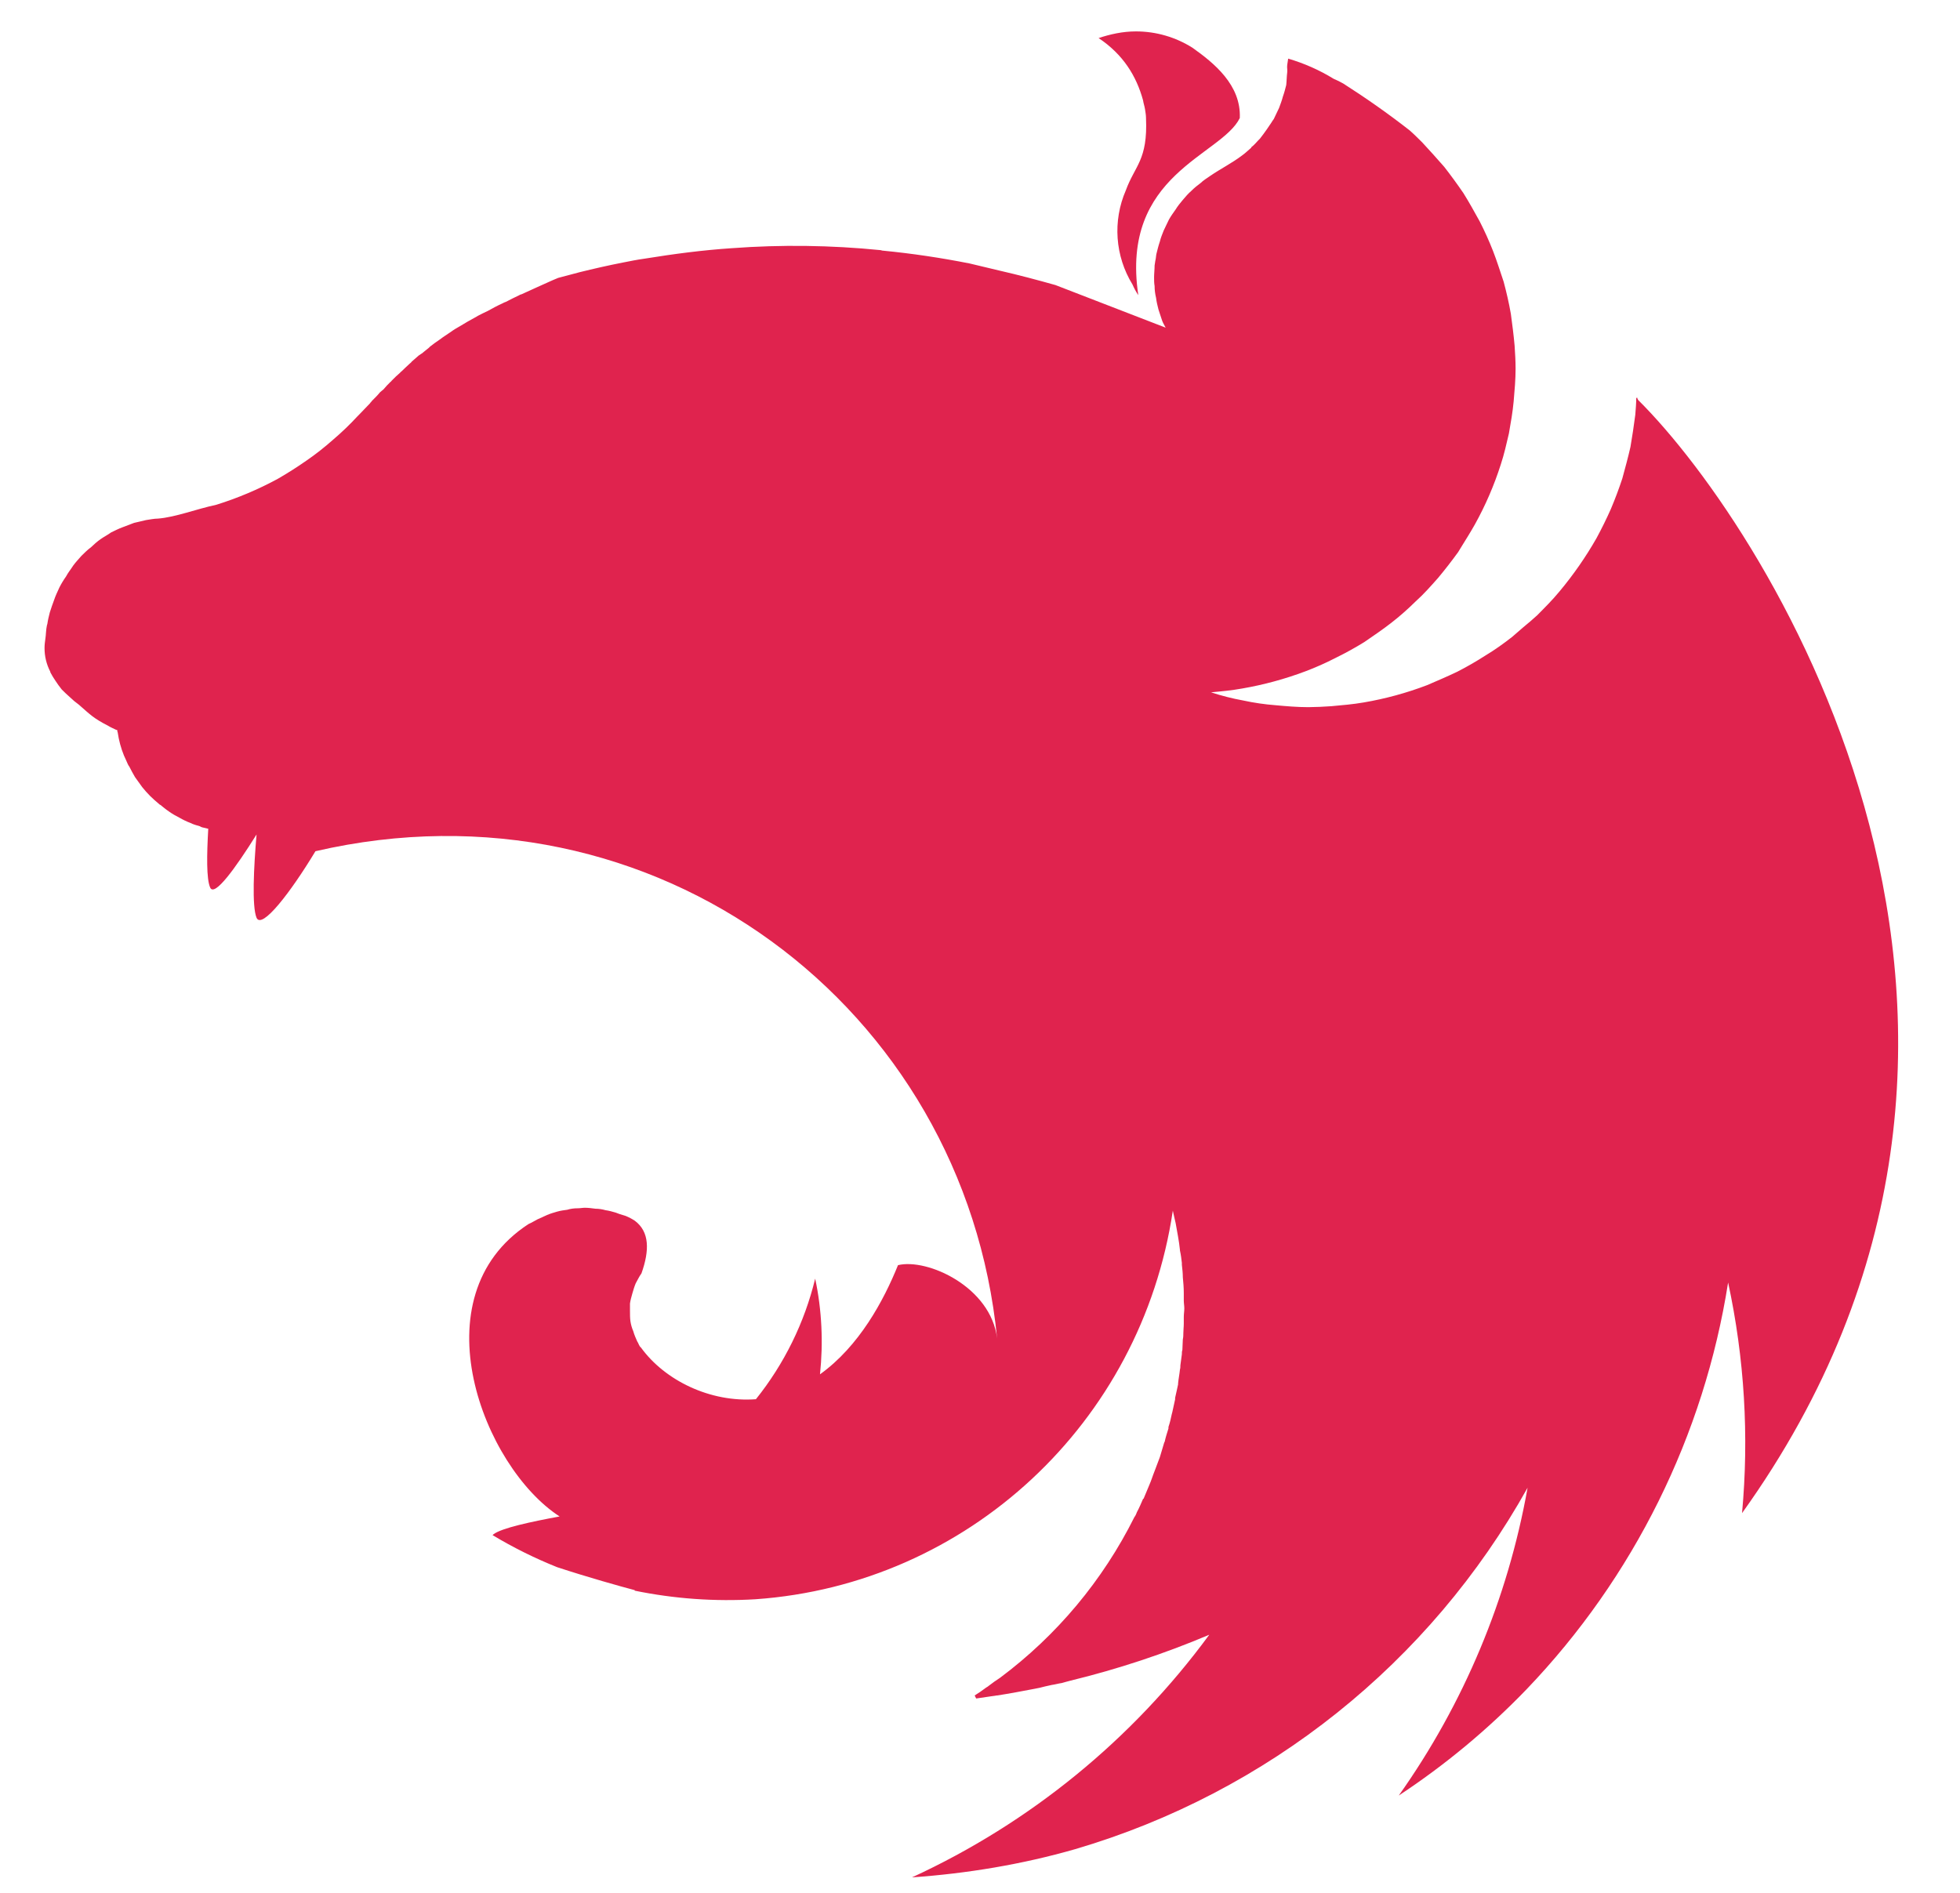
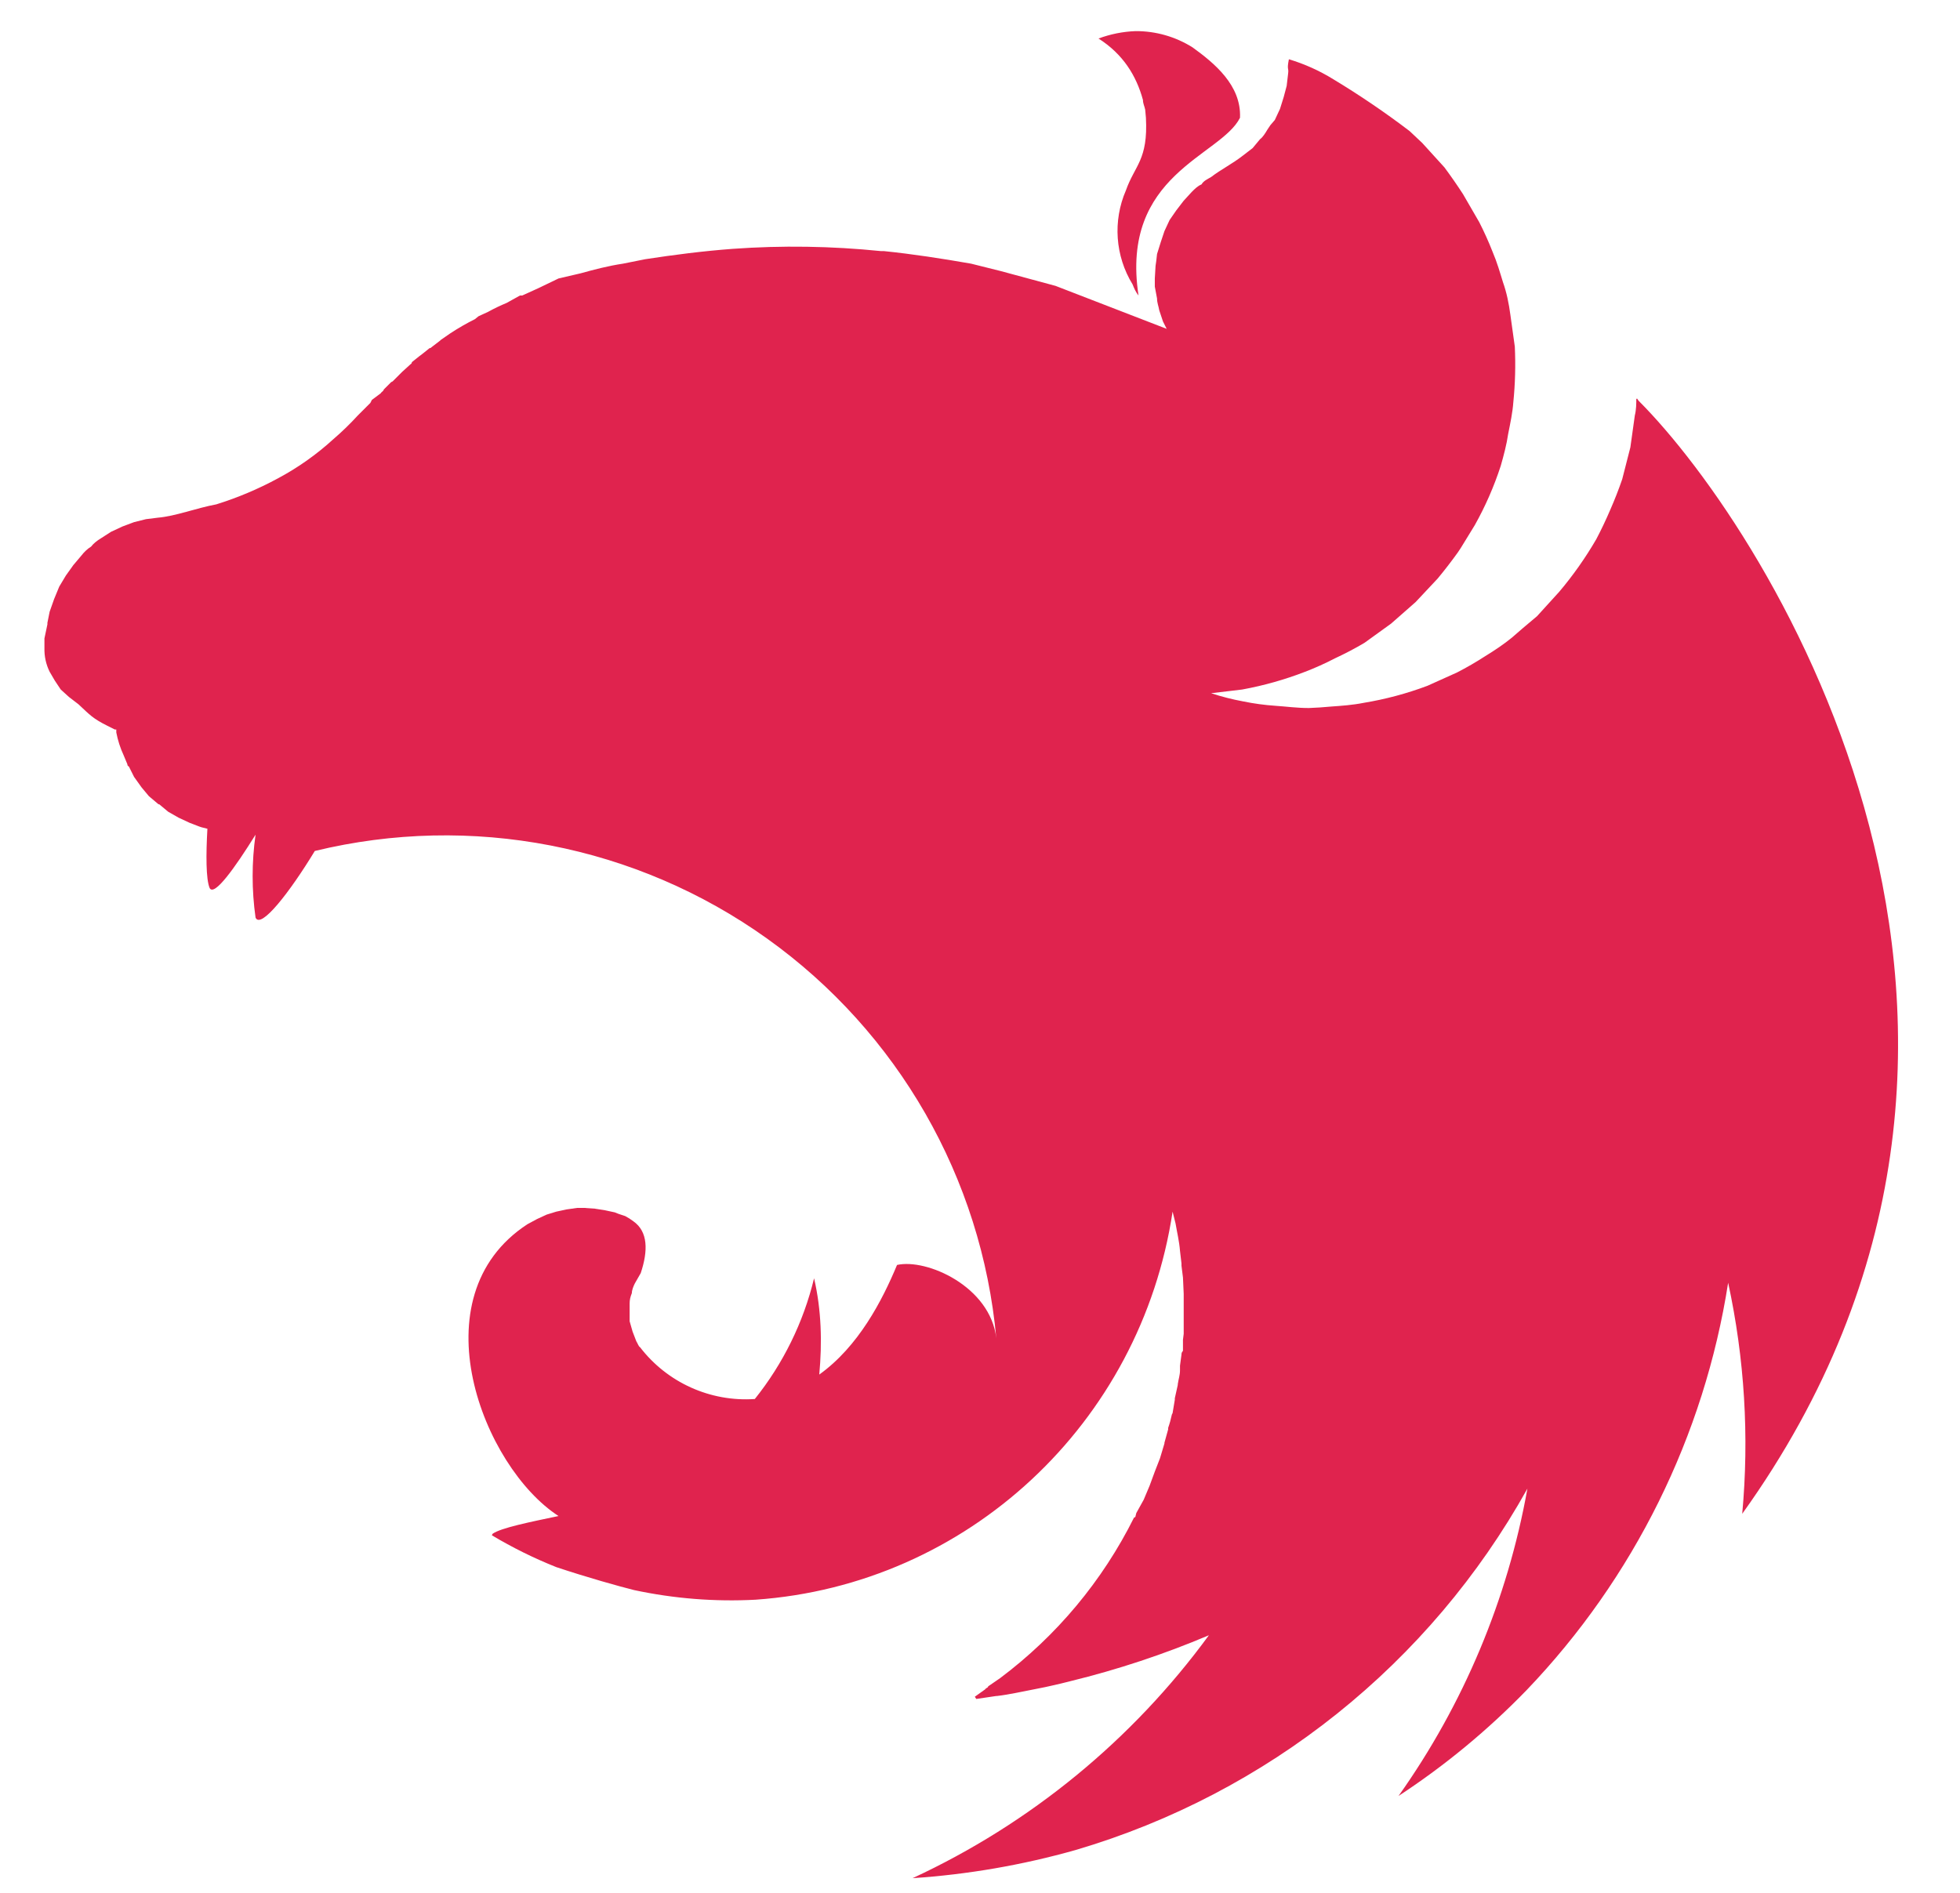
- <svg xmlns="http://www.w3.org/2000/svg" viewBox="0 0 264.58 255.59" height="966" width="1000">
-   <path d="M153.34 4.24c-1.81 0-3.5.39-5.04.9 3.3 2.2 5.1 5.11 6 8.4.07.46.2.78.27 1.23.06.4.13.78.13 1.17.25 5.68-1.5 6.4-2.72 9.75a13.8 13.8 0 0 0 .9 12.73c.2.46.46.97.78 1.43-2.45-16.35 11.18-18.8 13.7-23.91.2-4.46-3.49-7.44-6.4-9.5a14.28 14.28 0 0 0-7.62-2.2zm20.55 3.68c-.26 1.49-.07 1.1-.13 1.88-.07.51-.07 1.16-.13 1.68-.13.51-.26 1.03-.45 1.55-.13.52-.33 1.03-.52 1.55-.26.52-.45.97-.71 1.49-.2.25-.32.51-.52.77l-.39.58c-.32.45-.64.9-.96 1.3-.4.38-.72.83-1.17 1.16v.06c-.39.33-.77.71-1.23 1.04-1.35 1.03-2.9 1.8-4.33 2.78-.45.32-.9.58-1.29.96-.45.33-.84.65-1.23 1.04-.45.39-.77.77-1.16 1.23-.32.38-.7.84-.97 1.29-.32.45-.64.9-.9 1.36-.26.51-.45.96-.71 1.48-.2.52-.4.97-.52 1.49-.2.58-.32 1.1-.45 1.61-.07.26-.07.59-.13.84-.07.26-.07.52-.13.78 0 .52-.07 1.1-.07 1.61 0 .4 0 .78.07 1.17 0 .51.06 1.03.2 1.61.06.52.19 1.04.32 1.55.19.52.32 1.04.51 1.55.13.33.33.65.46.91l-14.87-5.75c-2.52-.71-4.97-1.36-7.5-1.94l-4.06-.97c-3.88-.77-7.82-1.36-11.76-1.74-.13 0-.2-.07-.33-.07a115.54 115.54 0 0 0-20.03-.26c-3.94.26-7.88.78-11.83 1.42-.96.13-1.93.33-2.9.52-2 .39-3.95.84-5.82 1.3l-2.9.77c-.98.39-1.88.84-2.79 1.23l-2.13.97c-.13.06-.26.06-.32.13-.65.32-1.23.58-1.81.9-.2.06-.32.13-.45.2-.71.32-1.42.7-2 1.03-.46.2-.91.45-1.3.64-.2.13-.45.26-.58.33-.58.32-1.16.64-1.68.97-.58.32-1.1.64-1.55.97-.45.32-.9.58-1.3.9-.06.06-.12.06-.19.13-.38.26-.84.58-1.23.9l-.12.13-.97.78c-.13.06-.26.2-.4.26-.31.26-.64.58-.96.84-.07.13-.2.2-.26.26-.39.38-.77.7-1.16 1.1-.07 0-.07.06-.13.12-.39.33-.78.71-1.16 1.1-.07.07-.07.13-.13.13-.33.32-.65.65-.97 1.04-.13.12-.33.25-.46.38-.32.4-.7.78-1.1 1.17-.06.13-.19.19-.25.32-.52.52-.97 1.03-1.49 1.55l-.2.2a38.14 38.14 0 0 1-3.29 3.16c-1.16 1.03-2.39 2-3.62 2.84-1.29.9-2.52 1.68-3.87 2.46a46.55 46.55 0 0 1-8.27 3.49c-2.72.58-5.5 1.68-7.89 1.87-.52 0-1.1.13-1.61.2l-1.62.38-1.55.59c-.52.19-1.03.45-1.55.7-.45.33-.97.59-1.42.91-.46.32-.9.71-1.3 1.1-.45.32-.9.78-1.29 1.16-.39.46-.77.84-1.1 1.3-.32.51-.7.96-.97 1.48-.32.45-.64.97-.9 1.49-.26.58-.52 1.1-.71 1.68-.2.51-.39 1.1-.58 1.68-.13.51-.26 1.03-.33 1.55 0 .06-.06.13-.06.2-.13.57-.13 1.35-.2 1.74-.06.45-.12.84-.12 1.29a6.85 6.85 0 0 0 .78 3.23v.07c.19.38.44.77.7 1.16.26.39.52.77.84 1.16.33.32.71.71 1.1 1.04.39.38.78.7 1.23 1.03 1.55 1.36 1.94 1.8 3.94 2.84.32.2.65.33 1.03.52.07 0 .13.06.2.06 0 .13 0 .2.06.33a13.26 13.26 0 0 0 .84 3.1c.2.39.33.77.52 1.16.07.13.13.26.2.33.25.51.51.96.77 1.42l.97 1.35c.32.4.71.84 1.1 1.23.39.39.77.71 1.23 1.1 0 0 .06.07.12.07.4.32.78.64 1.17.9.45.32.9.58 1.42.84.45.26.97.52 1.49.71.38.2.84.32 1.29.45.06.07.13.07.26.13l.84.2c-.2 3.49-.26 6.78.26 7.94.58 1.3 3.42-2.64 6.26-7.17-.38 4.46-.64 9.7 0 11.25.71 1.61 4.6-3.43 7.95-8.99 45.82-10.6 87.63 21.07 92.02 65.79-.84-6.98-9.43-10.86-13.38-9.9-1.94 4.8-5.23 10.93-10.53 14.74.45-4.26.26-8.66-.65-12.92a41.8 41.8 0 0 1-8 16.28c-6.15.46-12.29-2.52-15.52-6.98-.26-.19-.32-.58-.51-.84-.2-.45-.4-.9-.52-1.35-.2-.46-.32-.9-.39-1.36-.06-.45-.06-.9-.06-1.42V176c.06-.45.19-.9.32-1.36.13-.45.26-.9.45-1.36.26-.45.45-.9.78-1.35 1.1-3.1 1.1-5.62-.9-7.11a7.36 7.36 0 0 0-1.24-.65c-.25-.06-.58-.19-.84-.26-.19-.06-.32-.12-.51-.19-.45-.13-.9-.26-1.36-.32-.45-.13-.9-.2-1.36-.2-.45-.06-.97-.13-1.42-.13-.32 0-.64.07-.97.07-.51 0-.97.06-1.42.2-.45.06-.9.12-1.36.25-.45.13-.9.26-1.35.45-.46.2-.84.4-1.3.59-.38.19-.77.45-1.22.64-15.06 9.82-6.08 32.83 4.2 39.48-3.88.72-7.82 1.56-8.92 2.4l-.13.12a60.89 60.89 0 0 0 8.72 4.33c4.14 1.36 8.53 2.59 10.47 3.1v.07a62.52 62.52 0 0 0 16.29 1.16c28.62-2 52.08-23.78 56.35-52.47.12.58.25 1.1.38 1.68.2 1.17.46 2.4.58 3.62v.07c.13.58.2 1.16.26 1.68v.26c.07.58.13 1.16.13 1.68.07.7.13 1.42.13 2.13v1.03c0 .32.07.71.07 1.04 0 .38-.07.77-.07 1.16v.9c0 .46-.06.84-.06 1.3 0 .25 0 .51-.07.84 0 .45-.06.9-.06 1.42-.07.2-.07.39-.07.58l-.2 1.49c0 .19 0 .38-.06.58-.06.64-.19 1.22-.25 1.87v.13c-.13.58-.26 1.23-.4 1.81v.2l-.38 1.74c0 .06-.07.2-.07.26-.12.58-.25 1.16-.45 1.74v.2c-.2.64-.39 1.22-.51 1.8-.07.07-.07.13-.07.13l-.58 1.94c-.26.65-.45 1.23-.71 1.88-.26.64-.45 1.29-.71 1.87-.26.65-.52 1.23-.78 1.87h-.06c-.26.59-.52 1.23-.84 1.81-.07.2-.13.33-.2.46-.06.06-.06.13-.13.19A61.16 61.16 0 0 1 135 226.53c-.52.33-1.04.71-1.55 1.1-.13.13-.33.2-.46.32-.45.33-.9.65-1.42.97l.2.4h.06l2.71-.4h.07c1.68-.26 3.36-.58 5.04-.9.45-.07.97-.2 1.42-.32l.9-.2c.46-.06.91-.2 1.36-.26.39-.13.78-.2 1.17-.32a122.46 122.46 0 0 0 18.74-6.2 103.49 103.49 0 0 1-40.13 32.76c7.43-.52 14.86-1.75 22.03-3.81a103.24 103.24 0 0 0 61.07-48.8 103.14 103.14 0 0 1-17.39 41.56 101.73 101.73 0 0 0 17.26-14.35 102.43 102.43 0 0 0 27.2-54.92 102.9 102.9 0 0 1 1.88 31.14c46.65-65.07 3.87-132.53-14.03-150.3-.06-.13-.12-.2-.12-.33-.07.07-.07.07-.07.13 0-.06 0-.06-.06-.13 0 .78-.07 1.56-.13 2.33-.2 1.49-.4 2.9-.65 4.33-.32 1.42-.71 2.84-1.1 4.27a53.75 53.75 0 0 1-1.55 4.13 55.49 55.49 0 0 1-1.94 3.94 49.37 49.37 0 0 1-4.98 7.17c-.96 1.17-2 2.2-3.03 3.24-.65.58-1.23 1.1-1.87 1.61l-1.5 1.3c-1.15.9-2.32 1.74-3.6 2.51a44.78 44.78 0 0 1-3.82 2.2c-1.36.65-2.72 1.23-4.07 1.81a45.5 45.5 0 0 1-8.53 2.33c-1.49.26-2.98.38-4.4.51a49.7 49.7 0 0 1-3.1.13c-1.48 0-2.97-.13-4.4-.26a32.7 32.7 0 0 1-4.39-.64 32.7 32.7 0 0 1-4.33-1.1h-.06c1.42-.13 2.84-.26 4.26-.52a46.84 46.84 0 0 0 8.53-2.32 38.8 38.8 0 0 0 4.07-1.81 45.23 45.23 0 0 0 3.88-2.14c1.23-.84 2.46-1.68 3.62-2.58 1.16-.9 2.26-1.87 3.3-2.9 1.1-.98 2.06-2.08 3.03-3.17a63.86 63.86 0 0 0 2.72-3.5c.13-.19.26-.45.39-.64.64-1.03 1.29-2.07 1.87-3.1a44.54 44.54 0 0 0 3.49-8.08c.45-1.36.77-2.78 1.1-4.2.26-1.49.51-2.9.64-4.33.13-1.48.26-2.97.26-4.4 0-1.03-.06-2.06-.13-3.1-.13-1.48-.32-2.9-.51-4.32-.26-1.49-.59-2.91-.97-4.33-.46-1.36-.9-2.78-1.43-4.14a44.64 44.64 0 0 0-1.8-4c-.72-1.3-1.43-2.59-2.2-3.82a71.35 71.35 0 0 0-2.59-3.55c-.97-1.1-1.94-2.2-2.97-3.3-.52-.51-1.1-1.1-1.68-1.61-2.9-2.27-5.94-4.4-8.98-6.34-.45-.25-.84-.45-1.3-.64a25.18 25.18 0 0 0-6.13-2.72z" fill="#e0234e" fill-rule="evenodd" stroke-width=".81" />
+ <svg xmlns="http://www.w3.org/2000/svg" viewBox="0 0 264.6 255.6" height="966" width="1000">
+   <path d="M153.3 4.2a16 16 0 0 0-5 1c3.3 2.1 5.1 5 6 8.3 0 .5.2.8.3 1.3l.1 1.1c.3 5.7-1.5 6.4-2.7 9.8a13.8 13.8 0 0 0 .9 12.7c.2.5.4 1 .8 1.5-2.5-16.4 11.1-18.8 13.7-24 .2-4.4-3.5-7.4-6.4-9.5a14.3 14.3 0 0 0-7.7-2.2zM174 8c-.3 1.5 0 1.1-.1 1.9l-.2 1.7-.4 1.5-.5 1.6-.7 1.5-.6.7-.4.6c-.3.5-.6 1-1 1.3l-1 1.2-1.3 1c-1.4 1.1-3 1.9-4.3 2.9-.5.3-1 .5-1.3 1-.5.2-.9.6-1.3 1l-1.1 1.2-1 1.3-.9 1.3-.7 1.5-.5 1.5-.5 1.6-.1.9-.1.7-.1 1.7v1.1l.3 1.6c0 .6.2 1 .3 1.6l.5 1.5.5 1-15-5.8-7.4-2-4-1c-4-.7-7.9-1.3-11.8-1.7h-.4a115.5 115.5 0 0 0-20-.3c-4 .3-7.9.8-11.8 1.4l-3 .6c-2 .3-3.9.8-5.7 1.3l-3 .7-2.7 1.3-2.2 1h-.3l-1.8 1a24.6 24.6 0 0 0-2.5 1.2l-1.3.6-.5.4a32.4 32.4 0 0 0-3.3 1.9l-1.3.9-.1.1-1.3 1H58l-1 .8-.4.3-1 .8c0 .2-.1.2-.2.3l-1.1 1-.2.2-1.1 1.1-.2.1-1 1c0 .2-.3.3-.4.5L50.2 54l-.2.4-1.5 1.5-.2.2a38.1 38.1 0 0 1-3.3 3.2 36.7 36.7 0 0 1-7.5 5.3 46.5 46.5 0 0 1-8.3 3.5c-2.7.5-5.5 1.6-7.9 1.8l-1.6.2-1.6.4-1.6.6-1.5.7-1.4.9c-.5.3-1 .7-1.3 1.1-.5.3-1 .8-1.3 1.2l-1.1 1.3-1 1.4-.9 1.5-.7 1.7-.6 1.7-.3 1.5v.2L6 86.2v1.3a6.8 6.8 0 0 0 .7 3.2l.7 1.2.8 1.2 1.1 1 1.3 1c1.5 1.4 1.9 1.9 3.9 2.9l1 .5h.2v.4a13.3 13.3 0 0 0 1 3.1l.5 1.2c0 .1 0 .2.2.3l.7 1.4 1 1.4 1 1.2 1.3 1.1h.1l1.2 1 1.4.8 1.5.7 1.3.5.3.1.8.2c-.2 3.5-.2 6.8.3 8 .6 1.2 3.4-2.7 6.2-7.2a40 40 0 0 0 0 11.2c.7 1.6 4.6-3.4 8-9a74.7 74.7 0 0 1 92 65.8c-.8-7-9.4-10.8-13.4-9.9-2 4.8-5.2 11-10.5 14.8.4-4.3.3-8.7-.7-13a41.8 41.8 0 0 1-8 16.3 18 18 0 0 1-15.5-7c-.2-.1-.3-.5-.5-.8l-.5-1.3-.4-1.4V176c0-.5.1-.9.3-1.4 0-.4.2-.9.4-1.3l.8-1.4c1-3 1-5.6-1-7a7.4 7.4 0 0 0-1.1-.7l-.9-.3-.5-.2-1.4-.3-1.3-.2-1.4-.1h-1l-1.4.2-1.4.3-1.3.4-1.3.6-1.3.7c-15 9.8-6 32.8 4.2 39.4-3.8.8-7.8 1.6-8.9 2.4l-.1.2a60.9 60.9 0 0 0 8.7 4.3c4.2 1.4 8.5 2.6 10.5 3.1A62.5 62.5 0 0 0 102 216c28.6-2 52-23.8 56.3-52.4l.4 1.6c.2 1.2.5 2.4.6 3.7l.2 1.7v.3l.2 1.6.1 2.2v5.4l-.1.8v1.5c-.2.2-.2.4-.2.5l-.2 1.5v.6c0 .7-.2 1.2-.3 1.9v.1l-.4 1.8v.2l-.3 1.8-.1.2a14 14 0 0 1-.5 1.8v.2l-.5 1.8v.1l-.6 2-.7 1.8-.7 1.9-.8 1.9-1 1.8-.1.4s0 .2-.2.2a61.2 61.2 0 0 1-18.1 21.7l-1.6 1.1c0 .2-.3.2-.4.4l-1.4 1 .2.3 2.7-.4h.1c1.7-.2 3.4-.6 5-.9l1.5-.3.9-.2 1.3-.3 1.2-.3a122.5 122.5 0 0 0 18.7-6.2 103.5 103.5 0 0 1-40 32.8 107 107 0 0 0 22-3.8 103.2 103.2 0 0 0 61-48.8 103.1 103.1 0 0 1-17.4 41.5 101.7 101.7 0 0 0 17.3-14.3 102.4 102.4 0 0 0 27.2-55 102.9 102.9 0 0 1 1.9 31.2c46.6-65 3.8-132.5-14-150.3l-.2-.3v.1l-.1-.1c0 .7 0 1.5-.2 2.3l-.6 4.3-1.1 4.3a53.8 53.8 0 0 1-1.6 4.1 55.5 55.5 0 0 1-1.9 4 49.4 49.4 0 0 1-5 7.1l-3 3.3-1.9 1.6-1.5 1.3c-1.1.9-2.3 1.7-3.6 2.5a44.8 44.8 0 0 1-3.8 2.2l-4 1.8a45.5 45.5 0 0 1-8.6 2.3c-1.5.3-3 .4-4.4.5a49.7 49.7 0 0 1-3 .2c-1.6 0-3-.2-4.5-.3a32.7 32.7 0 0 1-4.4-.6 32.7 32.7 0 0 1-4.3-1.1l4.2-.5a46.8 46.8 0 0 0 8.5-2.4 38.8 38.8 0 0 0 4-1.8 45.2 45.2 0 0 0 4-2.1l3.6-2.6 3.3-2.9 3-3.2a63.9 63.9 0 0 0 2.7-3.5l.4-.6 1.9-3.1a44.5 44.5 0 0 0 3.5-8c.4-1.4.8-2.9 1-4.3.3-1.5.6-2.9.7-4.3a51 51 0 0 0 .2-7.5l-.6-4.3c-.2-1.5-.5-3-1-4.4-.4-1.3-.8-2.7-1.4-4.1a44.6 44.6 0 0 0-1.8-4l-2.2-3.8a71.3 71.3 0 0 0-2.5-3.6l-3-3.3-1.7-1.6a115 115 0 0 0-10.3-7A25.2 25.2 0 0 0 174 8z" fill="#e0234e" fill-rule="evenodd" stroke-width=".8" />
</svg>
